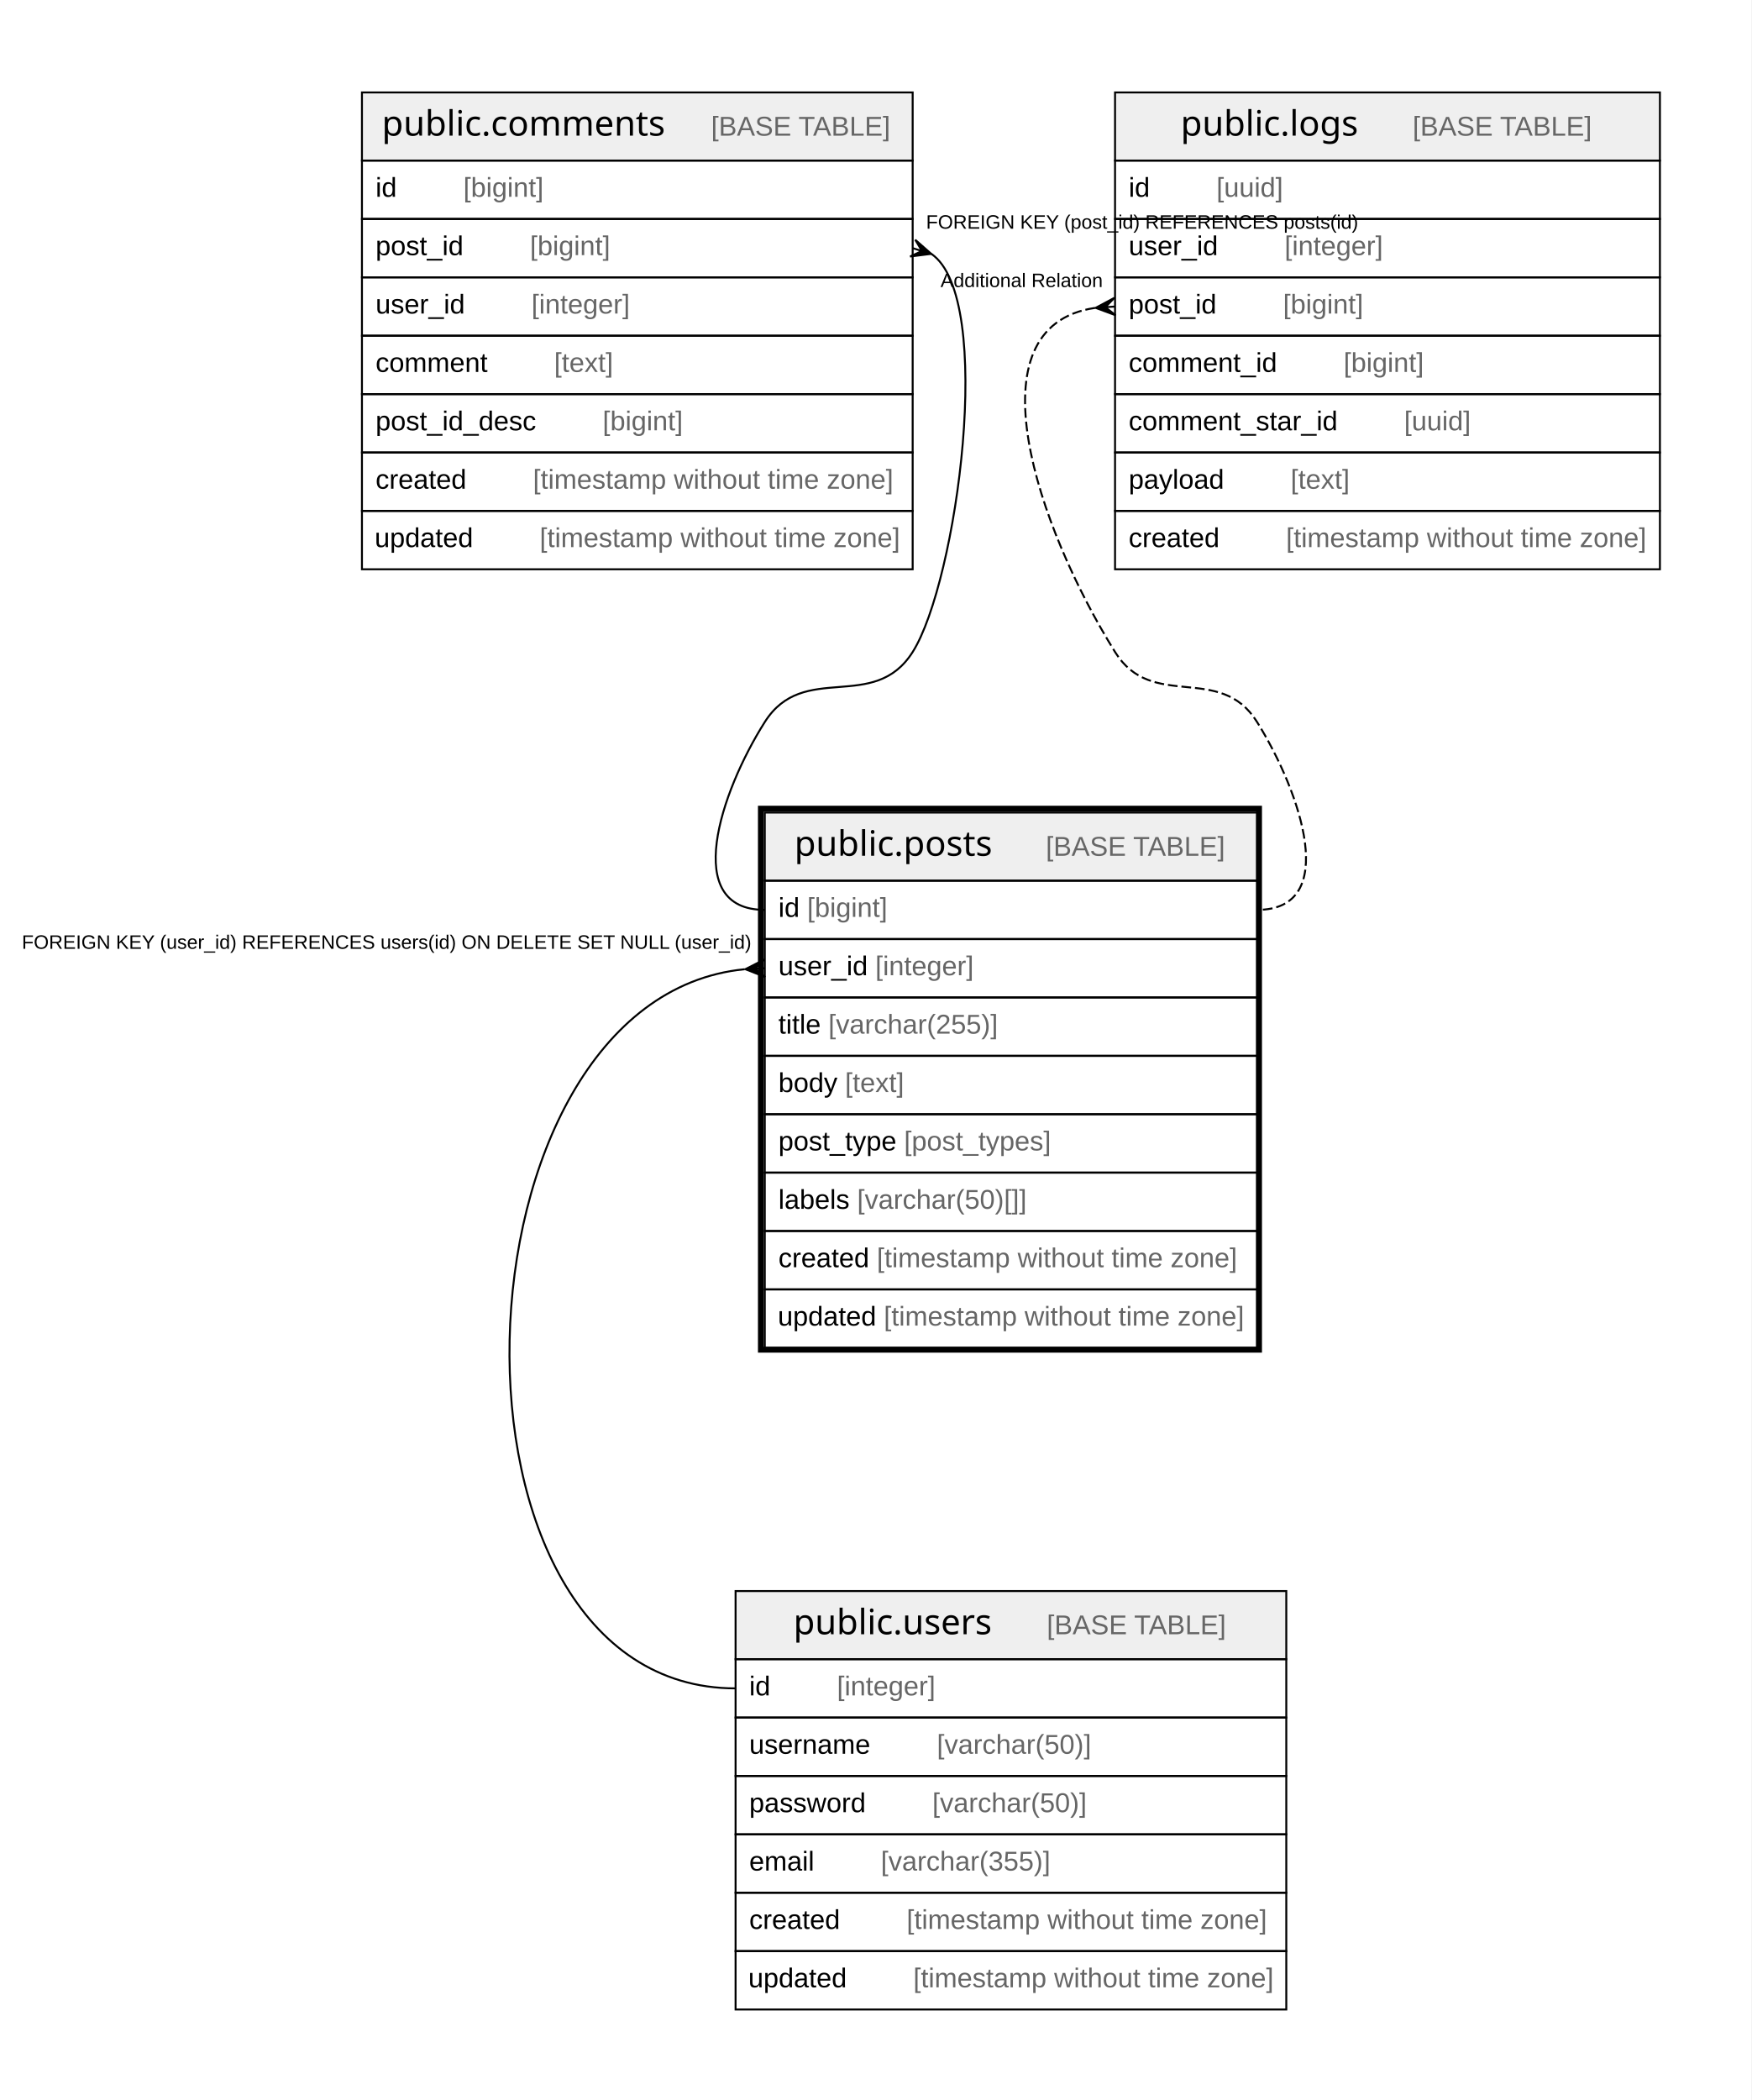
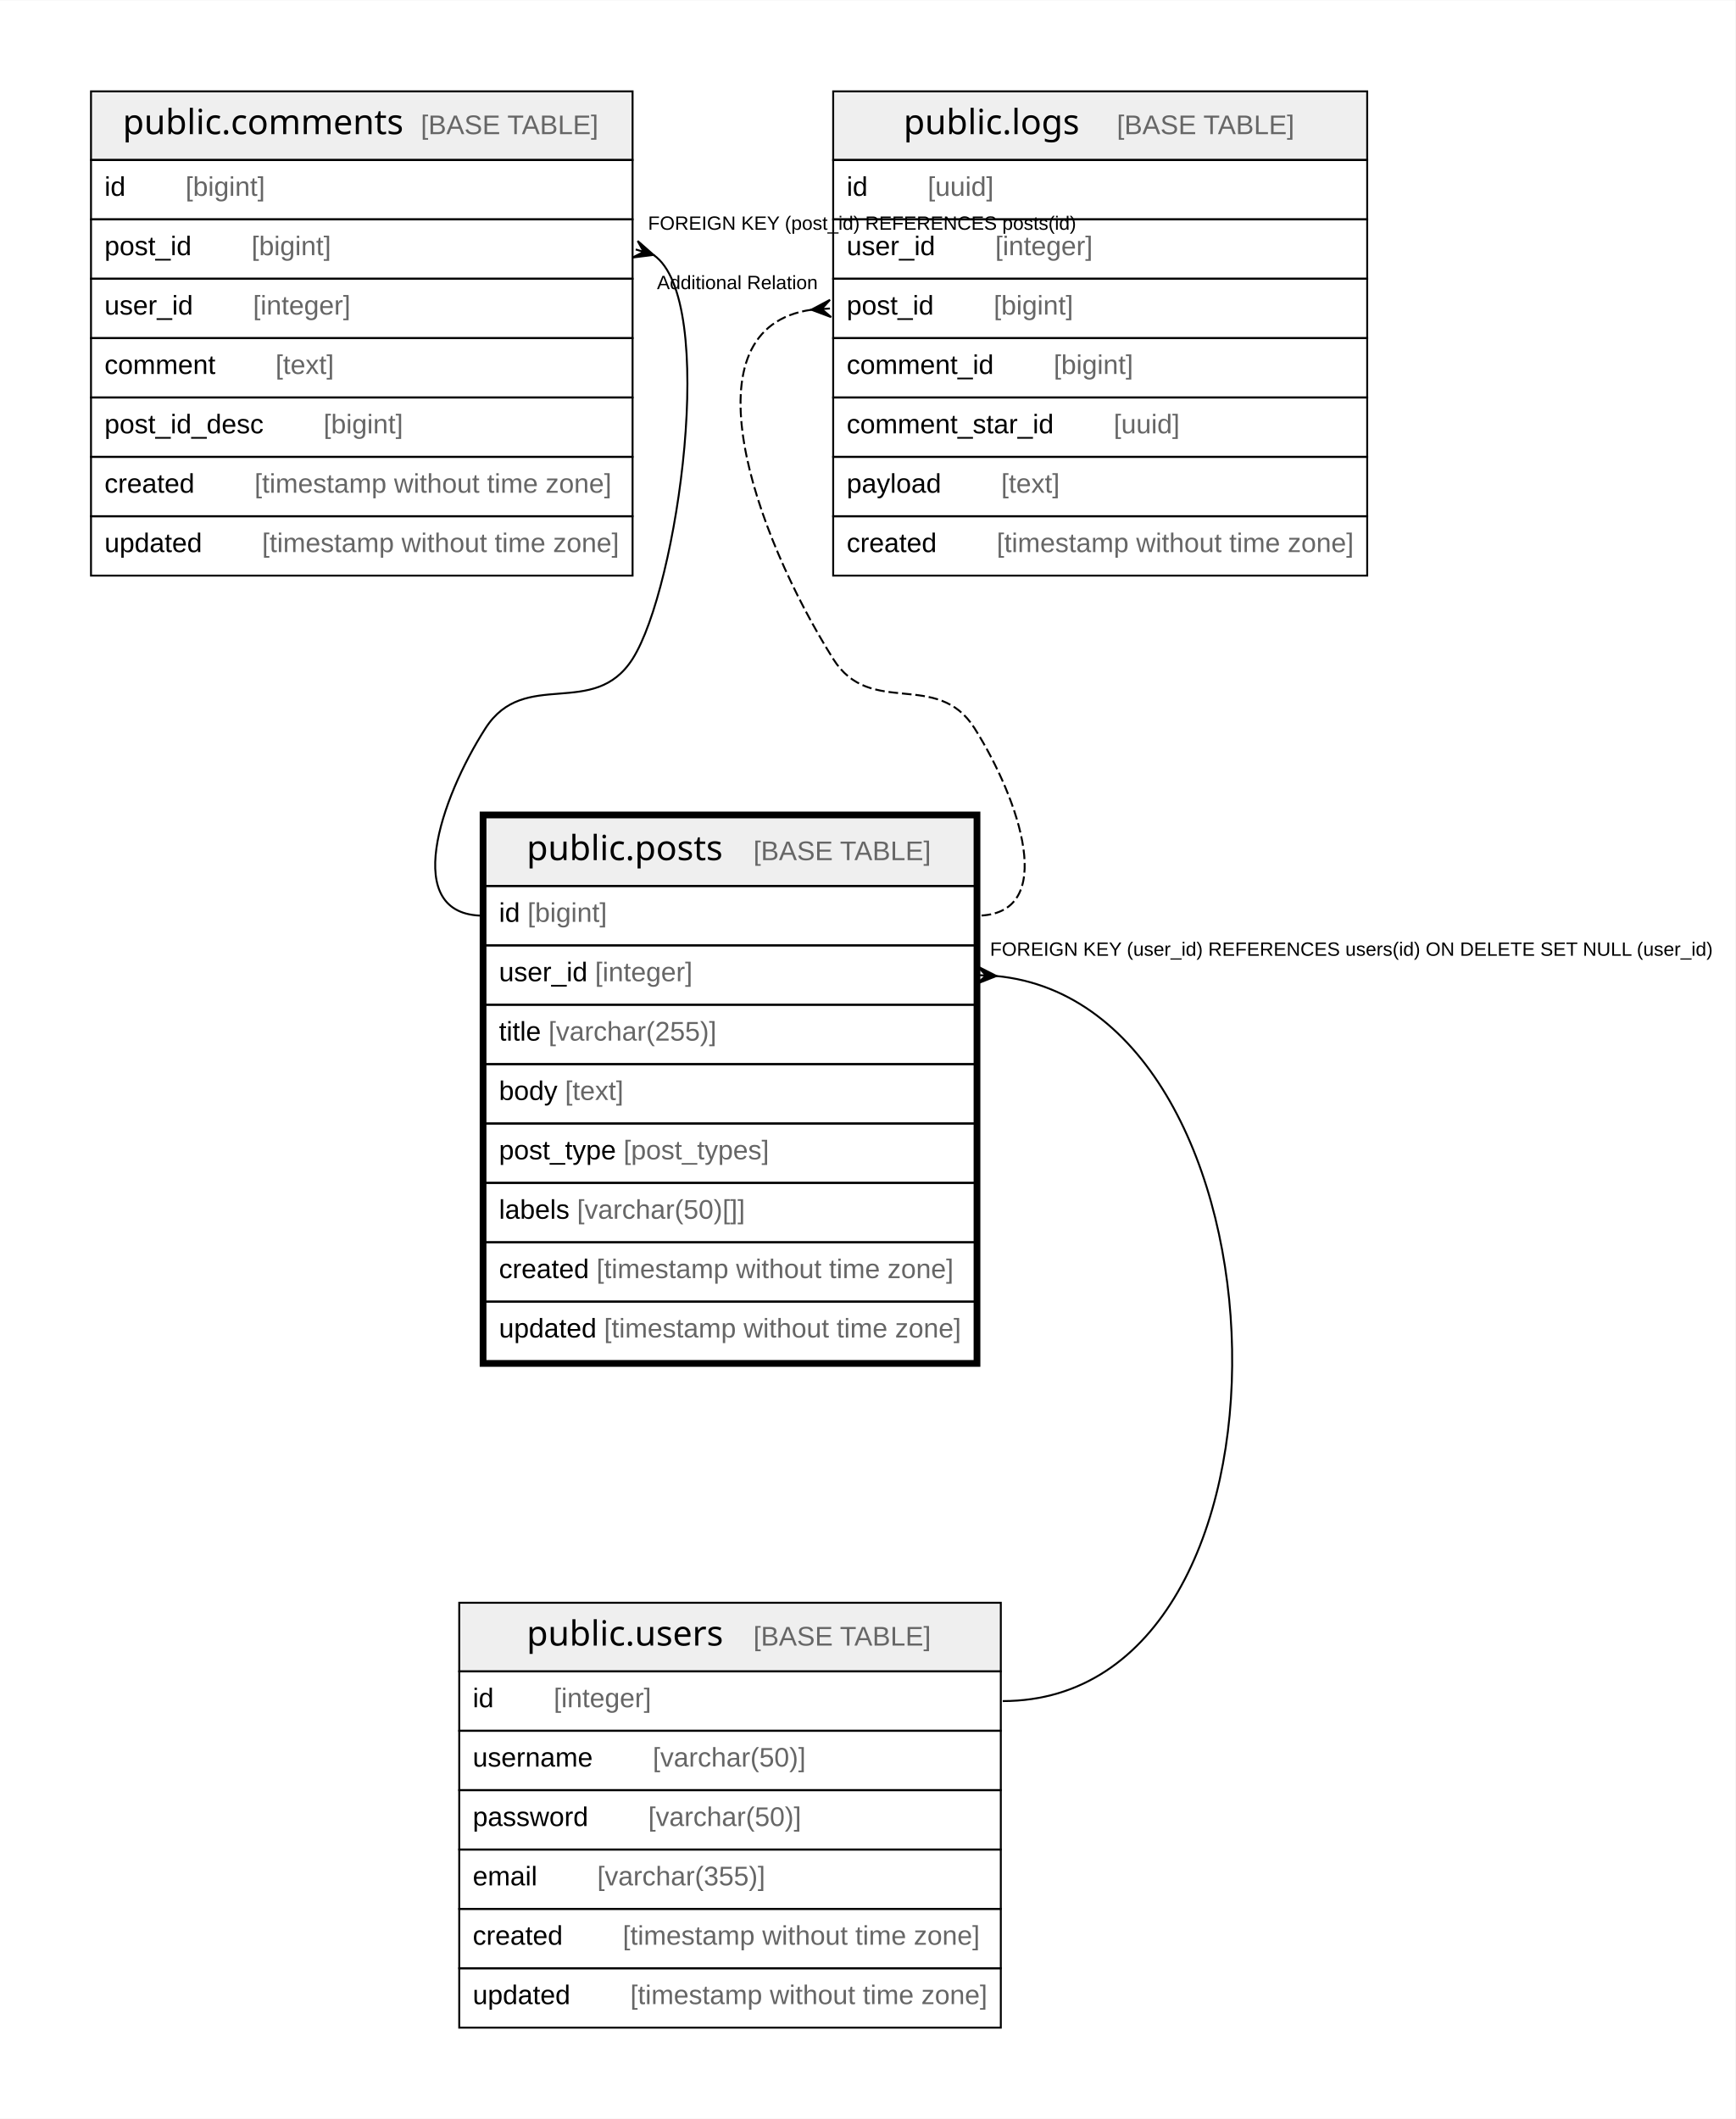
- <svg xmlns="http://www.w3.org/2000/svg" width="900pt" height="1079pt" viewBox="0.00 0.00 900.00 1079.00">
-   <g id="graph0" class="graph" transform="scale(1 1) rotate(0) translate(4 1075)">
-     <polygon fill="#ffffff" stroke="transparent" points="-4,4 -4,-1075 896,-1075 896,4 -4,4" />
+ <svg xmlns="http://www.w3.org/2000/svg" width="900pt" height="1099pt" viewBox="0.00 0.00 900.14 1098.80">
+   <g id="graph0" class="graph" transform="scale(1 1) rotate(0) translate(4 1094.8)">
+     <polygon fill="white" stroke="none" points="-4,4 -4,-1094.8 896.14,-1094.8 896.14,4 -4,4" />
    <g id="node1" class="node">
-       <polygon fill="#efefef" stroke="transparent" points="389,-622.5 389,-657.5 642,-657.5 642,-622.5 389,-622.5" />
-       <polygon fill="none" stroke="#000000" points="389,-622.5 389,-657.5 642,-657.5 642,-622.5 389,-622.5" />
-       <text text-anchor="start" x="404.204" y="-635.3" font-family="Arial Bold" font-size="18.00" fill="#000000">public.posts</text>
-       <text text-anchor="start" x="499.228" y="-635.3" font-family="Arial" font-size="14.00" fill="#000000">    </text>
-       <text text-anchor="start" x="533.433" y="-635.3" font-family="Arial" font-size="14.00" fill="#666666">[BASE TABLE]</text>
-       <polygon fill="none" stroke="#000000" points="389,-592.5 389,-622.5 642,-622.5 642,-592.5 389,-592.5" />
-       <text text-anchor="start" x="396" y="-603.9" font-family="Arial" font-size="14.00" fill="#000000">id </text>
-       <text text-anchor="start" x="410.78" y="-603.9" font-family="Arial" font-size="14.00" fill="#666666">[bigint]</text>
-       <polygon fill="none" stroke="#000000" points="389,-562.5 389,-592.5 642,-592.5 642,-562.5 389,-562.5" />
-       <text text-anchor="start" x="396" y="-573.9" font-family="Arial" font-size="14.00" fill="#000000">user_id </text>
-       <text text-anchor="start" x="445.788" y="-573.9" font-family="Arial" font-size="14.00" fill="#666666">[integer]</text>
-       <polygon fill="none" stroke="#000000" points="389,-532.5 389,-562.5 642,-562.5 642,-532.5 389,-532.5" />
-       <text text-anchor="start" x="396" y="-543.9" font-family="Arial" font-size="14.00" fill="#000000">title </text>
-       <text text-anchor="start" x="421.668" y="-543.9" font-family="Arial" font-size="14.00" fill="#666666">[varchar(255)]</text>
-       <polygon fill="none" stroke="#000000" points="389,-502.5 389,-532.5 642,-532.5 642,-502.5 389,-502.5" />
-       <text text-anchor="start" x="396" y="-513.9" font-family="Arial" font-size="14.00" fill="#000000">body </text>
-       <text text-anchor="start" x="430.238" y="-513.9" font-family="Arial" font-size="14.00" fill="#666666">[text]</text>
-       <polygon fill="none" stroke="#000000" points="389,-472.5 389,-502.5 642,-502.5 642,-472.5 389,-472.5" />
-       <text text-anchor="start" x="396" y="-483.9" font-family="Arial" font-size="14.00" fill="#000000">post_type </text>
-       <text text-anchor="start" x="460.585" y="-483.9" font-family="Arial" font-size="14.00" fill="#666666">[post_types]</text>
-       <polygon fill="none" stroke="#000000" points="389,-442.5 389,-472.5 642,-472.5 642,-442.5 389,-442.5" />
-       <text text-anchor="start" x="396" y="-453.9" font-family="Arial" font-size="14.00" fill="#000000">labels </text>
-       <text text-anchor="start" x="436.452" y="-453.9" font-family="Arial" font-size="14.00" fill="#666666">[varchar(50)[]]</text>
-       <polygon fill="none" stroke="#000000" points="389,-412.5 389,-442.5 642,-442.5 642,-412.5 389,-412.5" />
-       <text text-anchor="start" x="396" y="-423.9" font-family="Arial" font-size="14.00" fill="#000000">created </text>
-       <text text-anchor="start" x="446.572" y="-423.9" font-family="Arial" font-size="14.00" fill="#666666">[timestamp without time zone]</text>
-       <polygon fill="none" stroke="#000000" points="389,-382.5 389,-412.5 642,-412.5 642,-382.5 389,-382.5" />
-       <text text-anchor="start" x="395.692" y="-393.9" font-family="Arial" font-size="14.00" fill="#000000">updated </text>
-       <text text-anchor="start" x="450.168" y="-393.9" font-family="Arial" font-size="14.00" fill="#666666">[timestamp without time zone]</text>
-       <polygon fill="none" stroke="#000000" stroke-width="3" points="387,-381.5 387,-659.5 643,-659.5 643,-381.5 387,-381.5" />
+       <polygon fill="#efefef" stroke="none" points="247.81,-635.4 247.81,-671 501.5,-671 501.5,-635.4 247.81,-635.4" />
+       <polygon fill="none" stroke="black" points="247.81,-635.4 247.81,-671 501.5,-671 501.5,-635.4 247.81,-635.4" />
+       <text text-anchor="start" x="269.16" y="-648.8" font-family="Arial Bold" font-size="18.00">public.posts</text>
+       <text text-anchor="start" x="355.66" y="-648.8" font-family="Arial" font-size="14.00">    </text>
+       <text text-anchor="start" x="386.78" y="-648.8" font-family="Arial" font-size="14.00" fill="#666666">[BASE TABLE]</text>
+       <polygon fill="none" stroke="black" points="247.81,-604.6 247.81,-635.4 501.5,-635.4 501.5,-604.6 247.81,-604.6" />
+       <text text-anchor="start" x="254.81" y="-616.8" font-family="Arial" font-size="14.00">id </text>
+       <text text-anchor="start" x="269.6" y="-616.8" font-family="Arial" font-size="14.00" fill="#666666">[bigint]</text>
+       <polygon fill="none" stroke="black" points="247.81,-573.8 247.81,-604.6 501.5,-604.6 501.5,-573.8 247.81,-573.8" />
+       <text text-anchor="start" x="254.81" y="-586" font-family="Arial" font-size="14.00">user_id </text>
+       <text text-anchor="start" x="304.62" y="-586" font-family="Arial" font-size="14.00" fill="#666666">[integer]</text>
+       <polygon fill="none" stroke="black" points="247.81,-543 247.81,-573.8 501.5,-573.8 501.5,-543 247.81,-543" />
+       <text text-anchor="start" x="254.81" y="-555.2" font-family="Arial" font-size="14.00">title </text>
+       <text text-anchor="start" x="280.49" y="-555.2" font-family="Arial" font-size="14.00" fill="#666666">[varchar(255)]</text>
+       <polygon fill="none" stroke="black" points="247.81,-512.2 247.81,-543 501.5,-543 501.5,-512.2 247.81,-512.2" />
+       <text text-anchor="start" x="254.81" y="-524.4" font-family="Arial" font-size="14.00">body </text>
+       <text text-anchor="start" x="289.06" y="-524.4" font-family="Arial" font-size="14.00" fill="#666666">[text]</text>
+       <polygon fill="none" stroke="black" points="247.81,-481.4 247.81,-512.2 501.5,-512.2 501.5,-481.4 247.81,-481.4" />
+       <text text-anchor="start" x="254.81" y="-493.6" font-family="Arial" font-size="14.00">post_type </text>
+       <text text-anchor="start" x="319.41" y="-493.6" font-family="Arial" font-size="14.00" fill="#666666">[post_types]</text>
+       <polygon fill="none" stroke="black" points="247.81,-450.6 247.81,-481.4 501.5,-481.4 501.5,-450.6 247.81,-450.6" />
+       <text text-anchor="start" x="254.81" y="-462.8" font-family="Arial" font-size="14.00">labels </text>
+       <text text-anchor="start" x="295.28" y="-462.8" font-family="Arial" font-size="14.00" fill="#666666">[varchar(50)[]]</text>
+       <polygon fill="none" stroke="black" points="247.81,-419.8 247.81,-450.6 501.5,-450.6 501.5,-419.8 247.81,-419.8" />
+       <text text-anchor="start" x="254.81" y="-432" font-family="Arial" font-size="14.00">created </text>
+       <text text-anchor="start" x="305.4" y="-432" font-family="Arial" font-size="14.00" fill="#666666">[timestamp without time zone]</text>
+       <polygon fill="none" stroke="black" points="247.81,-389 247.81,-419.8 501.5,-419.8 501.5,-389 247.81,-389" />
+       <text text-anchor="start" x="254.81" y="-401.2" font-family="Arial" font-size="14.00">updated </text>
+       <text text-anchor="start" x="309.31" y="-401.2" font-family="Arial" font-size="14.00" fill="#666666">[timestamp without time zone]</text>
+       <polygon fill="none" stroke="black" stroke-width="3" points="246.31,-387.5 246.31,-672.5 503,-672.5 503,-387.5 246.31,-387.5" />
    </g>
    <g id="node4" class="node">
-       <polygon fill="#efefef" stroke="transparent" points="374,-222.5 374,-257.5 657,-257.5 657,-222.5 374,-222.5" />
-       <polygon fill="none" stroke="#000000" points="374,-222.5 374,-257.5 657,-257.5 657,-222.5 374,-222.5" />
-       <text text-anchor="start" x="403.709" y="-235.3" font-family="Arial Bold" font-size="18.00" fill="#000000">public.users</text>
-       <text text-anchor="start" x="499.723" y="-235.3" font-family="Arial" font-size="14.00" fill="#000000">    </text>
-       <text text-anchor="start" x="533.928" y="-235.3" font-family="Arial" font-size="14.00" fill="#666666">[BASE TABLE]</text>
-       <polygon fill="none" stroke="#000000" points="374,-192.5 374,-222.5 657,-222.5 657,-192.5 374,-192.5" />
-       <text text-anchor="start" x="381" y="-203.9" font-family="Arial" font-size="14.00" fill="#000000">id    </text>
-       <text text-anchor="start" x="426.094" y="-203.9" font-family="Arial" font-size="14.00" fill="#666666">[integer]</text>
-       <polygon fill="none" stroke="#000000" points="374,-162.5 374,-192.5 657,-192.5 657,-162.5 374,-162.5" />
-       <text text-anchor="start" x="381" y="-173.9" font-family="Arial" font-size="14.00" fill="#000000">username    </text>
-       <text text-anchor="start" x="477.439" y="-173.9" font-family="Arial" font-size="14.00" fill="#666666">[varchar(50)]</text>
-       <polygon fill="none" stroke="#000000" points="374,-132.5 374,-162.5 657,-162.5 657,-132.5 374,-132.5" />
-       <text text-anchor="start" x="381" y="-143.9" font-family="Arial" font-size="14.00" fill="#000000">password    </text>
-       <text text-anchor="start" x="475.102" y="-143.9" font-family="Arial" font-size="14.00" fill="#666666">[varchar(50)]</text>
-       <polygon fill="none" stroke="#000000" points="374,-102.5 374,-132.5 657,-132.5 657,-102.5 374,-102.5" />
-       <text text-anchor="start" x="381" y="-113.9" font-family="Arial" font-size="14.00" fill="#000000">email    </text>
-       <text text-anchor="start" x="448.644" y="-113.9" font-family="Arial" font-size="14.00" fill="#666666">[varchar(355)]</text>
-       <polygon fill="none" stroke="#000000" points="374,-72.5 374,-102.5 657,-102.5 657,-72.5 374,-72.5" />
-       <text text-anchor="start" x="381" y="-83.9" font-family="Arial" font-size="14.00" fill="#000000">created    </text>
-       <text text-anchor="start" x="461.886" y="-83.9" font-family="Arial" font-size="14.00" fill="#666666">[timestamp without time zone]</text>
-       <polygon fill="none" stroke="#000000" points="374,-42.5 374,-72.5 657,-72.5 657,-42.5 374,-42.5" />
-       <text text-anchor="start" x="380.534" y="-53.9" font-family="Arial" font-size="14.00" fill="#000000">updated    </text>
-       <text text-anchor="start" x="465.325" y="-53.9" font-family="Arial" font-size="14.00" fill="#666666">[timestamp without time zone]</text>
+       <polygon fill="#efefef" stroke="none" points="234.2,-228 234.2,-263.6 515.11,-263.6 515.11,-228 234.2,-228" />
+       <polygon fill="none" stroke="black" points="234.2,-228 234.2,-263.6 515.11,-263.6 515.11,-228 234.2,-228" />
+       <text text-anchor="start" x="269.17" y="-241.4" font-family="Arial Bold" font-size="18.00">public.users</text>
+       <text text-anchor="start" x="355.65" y="-241.4" font-family="Arial" font-size="14.00">    </text>
+       <text text-anchor="start" x="386.77" y="-241.4" font-family="Arial" font-size="14.00" fill="#666666">[BASE TABLE]</text>
+       <polygon fill="none" stroke="black" points="234.2,-197.2 234.2,-228 515.11,-228 515.11,-197.2 234.2,-197.2" />
+       <text text-anchor="start" x="241.2" y="-209.4" font-family="Arial" font-size="14.00">id    </text>
+       <text text-anchor="start" x="283.21" y="-209.4" font-family="Arial" font-size="14.00" fill="#666666">[integer]</text>
+       <polygon fill="none" stroke="black" points="234.2,-166.4 234.2,-197.2 515.11,-197.2 515.11,-166.4 234.2,-166.4" />
+       <text text-anchor="start" x="241.2" y="-178.6" font-family="Arial" font-size="14.00">username    </text>
+       <text text-anchor="start" x="334.57" y="-178.6" font-family="Arial" font-size="14.00" fill="#666666">[varchar(50)]</text>
+       <polygon fill="none" stroke="black" points="234.2,-135.6 234.2,-166.4 515.11,-166.4 515.11,-135.6 234.2,-135.6" />
+       <text text-anchor="start" x="241.2" y="-147.8" font-family="Arial" font-size="14.00">password    </text>
+       <text text-anchor="start" x="332.23" y="-147.8" font-family="Arial" font-size="14.00" fill="#666666">[varchar(50)]</text>
+       <polygon fill="none" stroke="black" points="234.2,-104.8 234.2,-135.6 515.11,-135.6 515.11,-104.8 234.2,-104.8" />
+       <text text-anchor="start" x="241.2" y="-117" font-family="Arial" font-size="14.00">email    </text>
+       <text text-anchor="start" x="305.77" y="-117" font-family="Arial" font-size="14.00" fill="#666666">[varchar(355)]</text>
+       <polygon fill="none" stroke="black" points="234.2,-74 234.2,-104.8 515.11,-104.8 515.11,-74 234.2,-74" />
+       <text text-anchor="start" x="241.2" y="-86.2" font-family="Arial" font-size="14.00">created    </text>
+       <text text-anchor="start" x="319.01" y="-86.2" font-family="Arial" font-size="14.00" fill="#666666">[timestamp without time zone]</text>
+       <polygon fill="none" stroke="black" points="234.2,-43.2 234.2,-74 515.11,-74 515.11,-43.2 234.2,-43.2" />
+       <text text-anchor="start" x="241.2" y="-55.4" font-family="Arial" font-size="14.00">updated    </text>
+       <text text-anchor="start" x="322.92" y="-55.4" font-family="Arial" font-size="14.00" fill="#666666">[timestamp without time zone]</text>
    </g>
    <g id="edge3" class="edge">
-       <path fill="none" stroke="#000000" d="M378.6,-576.995C223.859,-561.772 212.956,-207.5 374,-207.5" />
-       <polygon fill="#000000" stroke="#000000" points="379.012,-577.015 388.782,-581.995 384.006,-577.258 389,-577.5 389,-577.5 389,-577.5 384.006,-577.258 389.218,-573.005 379.012,-577.015 379.012,-577.015" />
-       <text text-anchor="start" x="7.218" y="-587.5" font-family="Arial" font-size="10.00" fill="#000000">FOREIGN KEY (user_id) REFERENCES users(id) ON DELETE SET NULL (user_id)</text>
+       <path fill="none" stroke="black" d="M512.61,-588.73C670.46,-573.91 680.16,-212.6 516.11,-212.6" />
+       <polygon fill="black" stroke="black" points="512.82,-588.72 502.62,-584.69 507.49,-588.97 503.16,-589.17 503.16,-589.17 503.16,-589.17 507.49,-588.97 503.04,-593.68 512.82,-588.72" />
+       <text text-anchor="start" x="509.5" y="-599.2" font-family="Arial" font-size="10.00">FOREIGN KEY (user_id) REFERENCES users(id) ON DELETE SET NULL (user_id)</text>
    </g>
    <g id="node2" class="node">
-       <polygon fill="#efefef" stroke="transparent" points="182,-992.5 182,-1027.5 465,-1027.5 465,-992.5 182,-992.5" />
-       <polygon fill="none" stroke="#000000" points="182,-992.5 182,-1027.5 465,-1027.5 465,-992.5 182,-992.5" />
-       <text text-anchor="start" x="192.209" y="-1005.3" font-family="Arial Bold" font-size="18.00" fill="#000000">public.comments</text>
-       <text text-anchor="start" x="327.223" y="-1005.3" font-family="Arial" font-size="14.00" fill="#000000">    </text>
-       <text text-anchor="start" x="361.428" y="-1005.3" font-family="Arial" font-size="14.00" fill="#666666">[BASE TABLE]</text>
-       <polygon fill="none" stroke="#000000" points="182,-962.5 182,-992.5 465,-992.5 465,-962.5 182,-962.5" />
-       <text text-anchor="start" x="189" y="-973.9" font-family="Arial" font-size="14.00" fill="#000000">id    </text>
-       <text text-anchor="start" x="234.094" y="-973.9" font-family="Arial" font-size="14.00" fill="#666666">[bigint]</text>
-       <polygon fill="none" stroke="#000000" points="182,-932.5 182,-962.5 465,-962.5 465,-932.5 182,-932.5" />
-       <text text-anchor="start" x="189" y="-943.9" font-family="Arial" font-size="14.00" fill="#000000">post_id    </text>
-       <text text-anchor="start" x="268.332" y="-943.9" font-family="Arial" font-size="14.00" fill="#666666">[bigint]</text>
-       <polygon fill="none" stroke="#000000" points="182,-902.5 182,-932.5 465,-932.5 465,-902.5 182,-902.5" />
-       <text text-anchor="start" x="189" y="-913.9" font-family="Arial" font-size="14.00" fill="#000000">user_id    </text>
-       <text text-anchor="start" x="269.102" y="-913.9" font-family="Arial" font-size="14.00" fill="#666666">[integer]</text>
-       <polygon fill="none" stroke="#000000" points="182,-872.5 182,-902.5 465,-902.5 465,-872.5 182,-872.5" />
-       <text text-anchor="start" x="189" y="-883.9" font-family="Arial" font-size="14.00" fill="#000000">comment    </text>
-       <text text-anchor="start" x="280.764" y="-883.9" font-family="Arial" font-size="14.00" fill="#666666">[text]</text>
-       <polygon fill="none" stroke="#000000" points="182,-842.5 182,-872.5 465,-872.5 465,-842.5 182,-842.5" />
-       <text text-anchor="start" x="189" y="-853.9" font-family="Arial" font-size="14.00" fill="#000000">post_id_desc    </text>
-       <text text-anchor="start" x="305.68" y="-853.9" font-family="Arial" font-size="14.00" fill="#666666">[bigint]</text>
-       <polygon fill="none" stroke="#000000" points="182,-812.5 182,-842.5 465,-842.5 465,-812.5 182,-812.5" />
-       <text text-anchor="start" x="189" y="-823.9" font-family="Arial" font-size="14.00" fill="#000000">created    </text>
-       <text text-anchor="start" x="269.886" y="-823.9" font-family="Arial" font-size="14.00" fill="#666666">[timestamp without time zone]</text>
-       <polygon fill="none" stroke="#000000" points="182,-782.5 182,-812.5 465,-812.5 465,-782.5 182,-782.5" />
-       <text text-anchor="start" x="188.534" y="-793.9" font-family="Arial" font-size="14.00" fill="#000000">updated    </text>
-       <text text-anchor="start" x="273.325" y="-793.9" font-family="Arial" font-size="14.00" fill="#666666">[timestamp without time zone]</text>
+       <polygon fill="#efefef" stroke="none" points="43.2,-1012 43.2,-1047.6 324.11,-1047.6 324.11,-1012 43.2,-1012" />
+       <polygon fill="none" stroke="black" points="43.2,-1012 43.2,-1047.6 324.11,-1047.6 324.11,-1012 43.2,-1012" />
+       <text text-anchor="start" x="59.67" y="-1025.4" font-family="Arial Bold" font-size="18.00">public.comments</text>
+       <text text-anchor="start" x="183.15" y="-1025.4" font-family="Arial" font-size="14.00">    </text>
+       <text text-anchor="start" x="214.27" y="-1025.4" font-family="Arial" font-size="14.00" fill="#666666">[BASE TABLE]</text>
+       <polygon fill="none" stroke="black" points="43.2,-981.2 43.2,-1012 324.11,-1012 324.11,-981.2 43.2,-981.2" />
+       <text text-anchor="start" x="50.2" y="-993.4" font-family="Arial" font-size="14.00">id    </text>
+       <text text-anchor="start" x="92.21" y="-993.4" font-family="Arial" font-size="14.00" fill="#666666">[bigint]</text>
+       <polygon fill="none" stroke="black" points="43.2,-950.4 43.2,-981.2 324.11,-981.2 324.11,-950.4 43.2,-950.4" />
+       <text text-anchor="start" x="50.2" y="-962.6" font-family="Arial" font-size="14.00">post_id    </text>
+       <text text-anchor="start" x="126.46" y="-962.6" font-family="Arial" font-size="14.00" fill="#666666">[bigint]</text>
+       <polygon fill="none" stroke="black" points="43.2,-919.6 43.2,-950.4 324.11,-950.4 324.11,-919.6 43.2,-919.6" />
+       <text text-anchor="start" x="50.2" y="-931.8" font-family="Arial" font-size="14.00">user_id    </text>
+       <text text-anchor="start" x="127.23" y="-931.8" font-family="Arial" font-size="14.00" fill="#666666">[integer]</text>
+       <polygon fill="none" stroke="black" points="43.2,-888.8 43.2,-919.6 324.11,-919.6 324.11,-888.8 43.2,-888.8" />
+       <text text-anchor="start" x="50.2" y="-901" font-family="Arial" font-size="14.00">comment    </text>
+       <text text-anchor="start" x="138.89" y="-901" font-family="Arial" font-size="14.00" fill="#666666">[text]</text>
+       <polygon fill="none" stroke="black" points="43.2,-858 43.2,-888.8 324.11,-888.8 324.11,-858 43.2,-858" />
+       <text text-anchor="start" x="50.2" y="-870.2" font-family="Arial" font-size="14.00">post_id_desc    </text>
+       <text text-anchor="start" x="163.82" y="-870.2" font-family="Arial" font-size="14.00" fill="#666666">[bigint]</text>
+       <polygon fill="none" stroke="black" points="43.2,-827.2 43.2,-858 324.11,-858 324.11,-827.2 43.2,-827.2" />
+       <text text-anchor="start" x="50.2" y="-839.4" font-family="Arial" font-size="14.00">created    </text>
+       <text text-anchor="start" x="128.01" y="-839.4" font-family="Arial" font-size="14.00" fill="#666666">[timestamp without time zone]</text>
+       <polygon fill="none" stroke="black" points="43.2,-796.4 43.2,-827.2 324.11,-827.2 324.11,-796.4 43.2,-796.4" />
+       <text text-anchor="start" x="50.2" y="-808.6" font-family="Arial" font-size="14.00">updated    </text>
+       <text text-anchor="start" x="131.92" y="-808.6" font-family="Arial" font-size="14.00" fill="#666666">[timestamp without time zone]</text>
    </g>
    <g id="edge1" class="edge">
-       <path fill="none" stroke="#000000" d="M474.601,-944.556C507.74,-921.957 487.731,-775.92 465,-740 445.013,-708.417 408.987,-735.583 389,-704 366.065,-667.758 346.111,-607.5 389,-607.5" />
-       <polygon fill="#000000" stroke="#000000" points="474.561,-944.568 463.681,-943.198 469.78,-946.034 465,-947.5 465,-947.5 465,-947.5 469.78,-946.034 466.319,-951.802 474.561,-944.568 474.561,-944.568" />
-       <text text-anchor="start" x="471.885" y="-957.5" font-family="Arial" font-size="10.00" fill="#000000">FOREIGN KEY (post_id) REFERENCES posts(id)</text>
+       <path fill="none" stroke="black" d="M334.93,-962.78C368.77,-939.62 347.51,-789.93 324.11,-753.2 303.96,-721.58 268.05,-748.76 247.81,-717.2 224.5,-680.83 203.61,-620 246.81,-620" />
+       <polygon fill="black" stroke="black" points="334.99,-962.76 324.11,-961.4 329.89,-964.33 325.75,-965.6 325.75,-965.6 325.75,-965.6 329.89,-964.33 326.75,-970 334.99,-962.76" />
+       <text text-anchor="start" x="332.11" y="-975.8" font-family="Arial" font-size="10.00">FOREIGN KEY (post_id) REFERENCES posts(id)</text>
    </g>
    <g id="node3" class="node">
-       <polygon fill="#efefef" stroke="transparent" points="569,-992.5 569,-1027.5 849,-1027.5 849,-992.5 569,-992.5" />
-       <polygon fill="none" stroke="#000000" points="569,-992.5 569,-1027.5 849,-1027.5 849,-992.5 569,-992.5" />
-       <text text-anchor="start" x="602.708" y="-1005.3" font-family="Arial Bold" font-size="18.00" fill="#000000">public.logs</text>
-       <text text-anchor="start" x="687.724" y="-1005.3" font-family="Arial" font-size="14.00" fill="#000000">    </text>
-       <text text-anchor="start" x="721.929" y="-1005.3" font-family="Arial" font-size="14.00" fill="#666666">[BASE TABLE]</text>
-       <polygon fill="none" stroke="#000000" points="569,-962.5 569,-992.5 849,-992.5 849,-962.5 569,-962.5" />
-       <text text-anchor="start" x="576" y="-973.9" font-family="Arial" font-size="14.00" fill="#000000">id    </text>
-       <text text-anchor="start" x="621.094" y="-973.9" font-family="Arial" font-size="14.00" fill="#666666">[uuid]</text>
-       <polygon fill="none" stroke="#000000" points="569,-932.5 569,-962.5 849,-962.5 849,-932.5 569,-932.5" />
-       <text text-anchor="start" x="576" y="-943.9" font-family="Arial" font-size="14.00" fill="#000000">user_id    </text>
-       <text text-anchor="start" x="656.102" y="-943.9" font-family="Arial" font-size="14.00" fill="#666666">[integer]</text>
-       <polygon fill="none" stroke="#000000" points="569,-902.5 569,-932.5 849,-932.5 849,-902.5 569,-902.5" />
-       <text text-anchor="start" x="576" y="-913.9" font-family="Arial" font-size="14.00" fill="#000000">post_id    </text>
-       <text text-anchor="start" x="655.332" y="-913.9" font-family="Arial" font-size="14.00" fill="#666666">[bigint]</text>
-       <polygon fill="none" stroke="#000000" points="569,-872.5 569,-902.5 849,-902.5 849,-872.5 569,-872.5" />
-       <text text-anchor="start" x="576" y="-883.9" font-family="Arial" font-size="14.00" fill="#000000">comment_id    </text>
-       <text text-anchor="start" x="686.436" y="-883.9" font-family="Arial" font-size="14.00" fill="#666666">[bigint]</text>
-       <polygon fill="none" stroke="#000000" points="569,-842.5 569,-872.5 849,-872.5 849,-842.5 569,-842.5" />
-       <text text-anchor="start" x="576" y="-853.9" font-family="Arial" font-size="14.00" fill="#000000">comment_star_id    </text>
-       <text text-anchor="start" x="717.553" y="-853.9" font-family="Arial" font-size="14.00" fill="#666666">[uuid]</text>
-       <polygon fill="none" stroke="#000000" points="569,-812.5 569,-842.5 849,-842.5 849,-812.5 569,-812.5" />
-       <text text-anchor="start" x="576" y="-823.9" font-family="Arial" font-size="14.00" fill="#000000">payload    </text>
-       <text text-anchor="start" x="659.224" y="-823.9" font-family="Arial" font-size="14.00" fill="#666666">[text]</text>
-       <polygon fill="none" stroke="#000000" points="569,-782.5 569,-812.5 849,-812.5 849,-782.5 569,-782.5" />
-       <text text-anchor="start" x="575.987" y="-793.9" font-family="Arial" font-size="14.00" fill="#000000">created    </text>
-       <text text-anchor="start" x="656.873" y="-793.9" font-family="Arial" font-size="14.00" fill="#666666">[timestamp without time zone]</text>
+       <polygon fill="#efefef" stroke="none" points="428.16,-1012 428.16,-1047.6 705.15,-1047.6 705.15,-1012 428.16,-1012" />
+       <polygon fill="none" stroke="black" points="428.16,-1012 428.16,-1047.6 705.15,-1047.6 705.15,-1012 428.16,-1012" />
+       <text text-anchor="start" x="464.66" y="-1025.4" font-family="Arial Bold" font-size="18.00">public.logs</text>
+       <text text-anchor="start" x="544.16" y="-1025.4" font-family="Arial" font-size="14.00">    </text>
+       <text text-anchor="start" x="575.28" y="-1025.4" font-family="Arial" font-size="14.00" fill="#666666">[BASE TABLE]</text>
+       <polygon fill="none" stroke="black" points="428.16,-981.2 428.16,-1012 705.15,-1012 705.15,-981.2 428.16,-981.2" />
+       <text text-anchor="start" x="435.16" y="-993.4" font-family="Arial" font-size="14.00">id    </text>
+       <text text-anchor="start" x="477.17" y="-993.4" font-family="Arial" font-size="14.00" fill="#666666">[uuid]</text>
+       <polygon fill="none" stroke="black" points="428.16,-950.4 428.16,-981.2 705.15,-981.2 705.15,-950.4 428.16,-950.4" />
+       <text text-anchor="start" x="435.16" y="-962.6" font-family="Arial" font-size="14.00">user_id    </text>
+       <text text-anchor="start" x="512.19" y="-962.6" font-family="Arial" font-size="14.00" fill="#666666">[integer]</text>
+       <polygon fill="none" stroke="black" points="428.16,-919.6 428.16,-950.4 705.15,-950.4 705.15,-919.6 428.16,-919.6" />
+       <text text-anchor="start" x="435.16" y="-931.8" font-family="Arial" font-size="14.00">post_id    </text>
+       <text text-anchor="start" x="511.42" y="-931.8" font-family="Arial" font-size="14.00" fill="#666666">[bigint]</text>
+       <polygon fill="none" stroke="black" points="428.16,-888.8 428.16,-919.6 705.15,-919.6 705.15,-888.8 428.16,-888.8" />
+       <text text-anchor="start" x="435.16" y="-901" font-family="Arial" font-size="14.00">comment_id    </text>
+       <text text-anchor="start" x="542.53" y="-901" font-family="Arial" font-size="14.00" fill="#666666">[bigint]</text>
+       <polygon fill="none" stroke="black" points="428.16,-858 428.16,-888.8 705.15,-888.8 705.15,-858 428.16,-858" />
+       <text text-anchor="start" x="435.16" y="-870.2" font-family="Arial" font-size="14.00">comment_star_id    </text>
+       <text text-anchor="start" x="573.65" y="-870.2" font-family="Arial" font-size="14.00" fill="#666666">[uuid]</text>
+       <polygon fill="none" stroke="black" points="428.16,-827.2 428.16,-858 705.15,-858 705.15,-827.2 428.16,-827.2" />
+       <text text-anchor="start" x="435.16" y="-839.4" font-family="Arial" font-size="14.00">payload    </text>
+       <text text-anchor="start" x="515.31" y="-839.4" font-family="Arial" font-size="14.00" fill="#666666">[text]</text>
+       <polygon fill="none" stroke="black" points="428.16,-796.4 428.16,-827.2 705.15,-827.2 705.15,-796.4 428.16,-796.4" />
+       <text text-anchor="start" x="435.16" y="-808.6" font-family="Arial" font-size="14.00">created    </text>
+       <text text-anchor="start" x="512.97" y="-808.6" font-family="Arial" font-size="14.00" fill="#666666">[timestamp without time zone]</text>
    </g>
    <g id="edge2" class="edge">
-       <path fill="none" stroke="#000000" stroke-dasharray="5,2" d="M558.66,-916.787C493.611,-907.236 529.294,-803.852 569,-740 588.103,-709.28 622.897,-734.72 642,-704 664.648,-667.579 684.889,-607.5 642,-607.5" />
-       <polygon fill="#000000" stroke="#000000" points="559.024,-916.812 568.691,-921.989 564.012,-917.156 569,-917.5 569,-917.5 569,-917.5 564.012,-917.156 569.309,-913.011 559.024,-916.812 559.024,-916.812" />
-       <text text-anchor="start" x="479.325" y="-927.5" font-family="Arial" font-size="10.00" fill="#000000">Additional Relation</text>
+       <path fill="none" stroke="black" stroke-dasharray="5,2" d="M416.98,-934.33C349.86,-924.91 387.16,-818.58 428.16,-753.2 447.44,-722.44 482.13,-747.92 501.5,-717.2 524.53,-680.65 545.7,-620 502.5,-620" />
+       <polygon fill="black" stroke="black" points="416.84,-934.32 426.52,-939.47 422.17,-934.67 426.49,-934.96 426.49,-934.96 426.49,-934.96 422.17,-934.67 427.12,-930.49 416.84,-934.32" />
+       <text text-anchor="start" x="336.77" y="-945" font-family="Arial" font-size="10.00">Additional Relation</text>
    </g>
  </g>
</svg>
